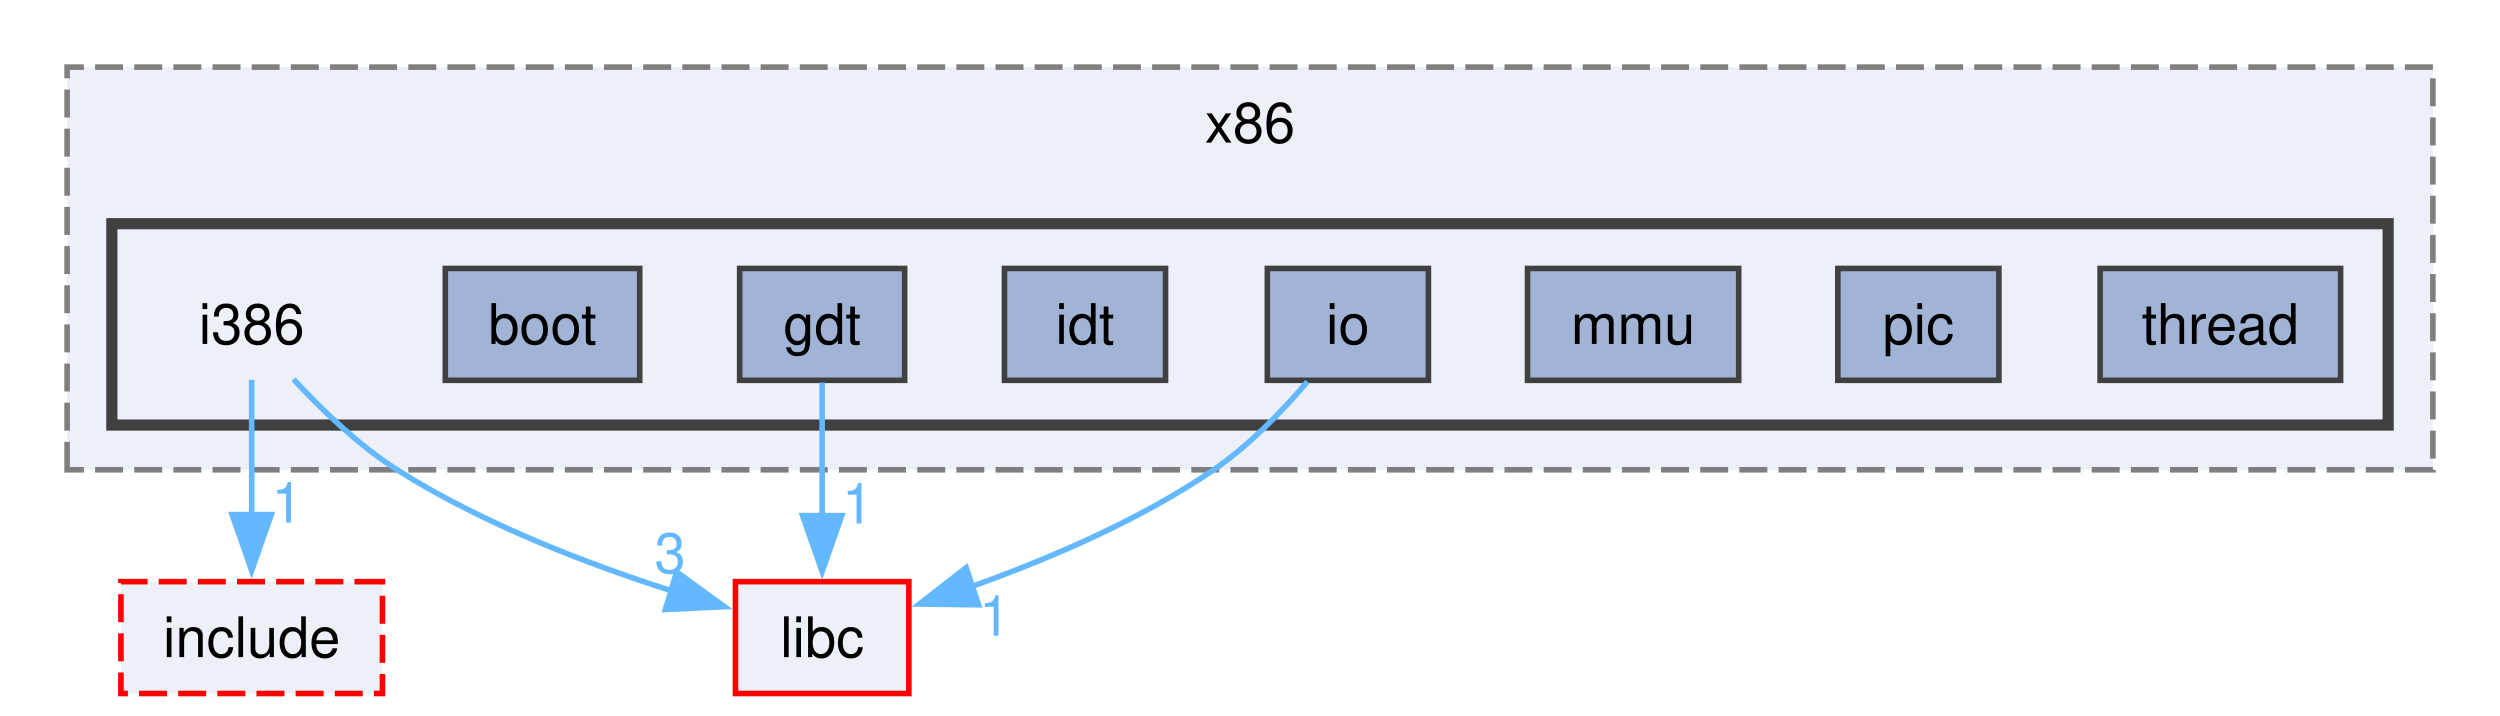
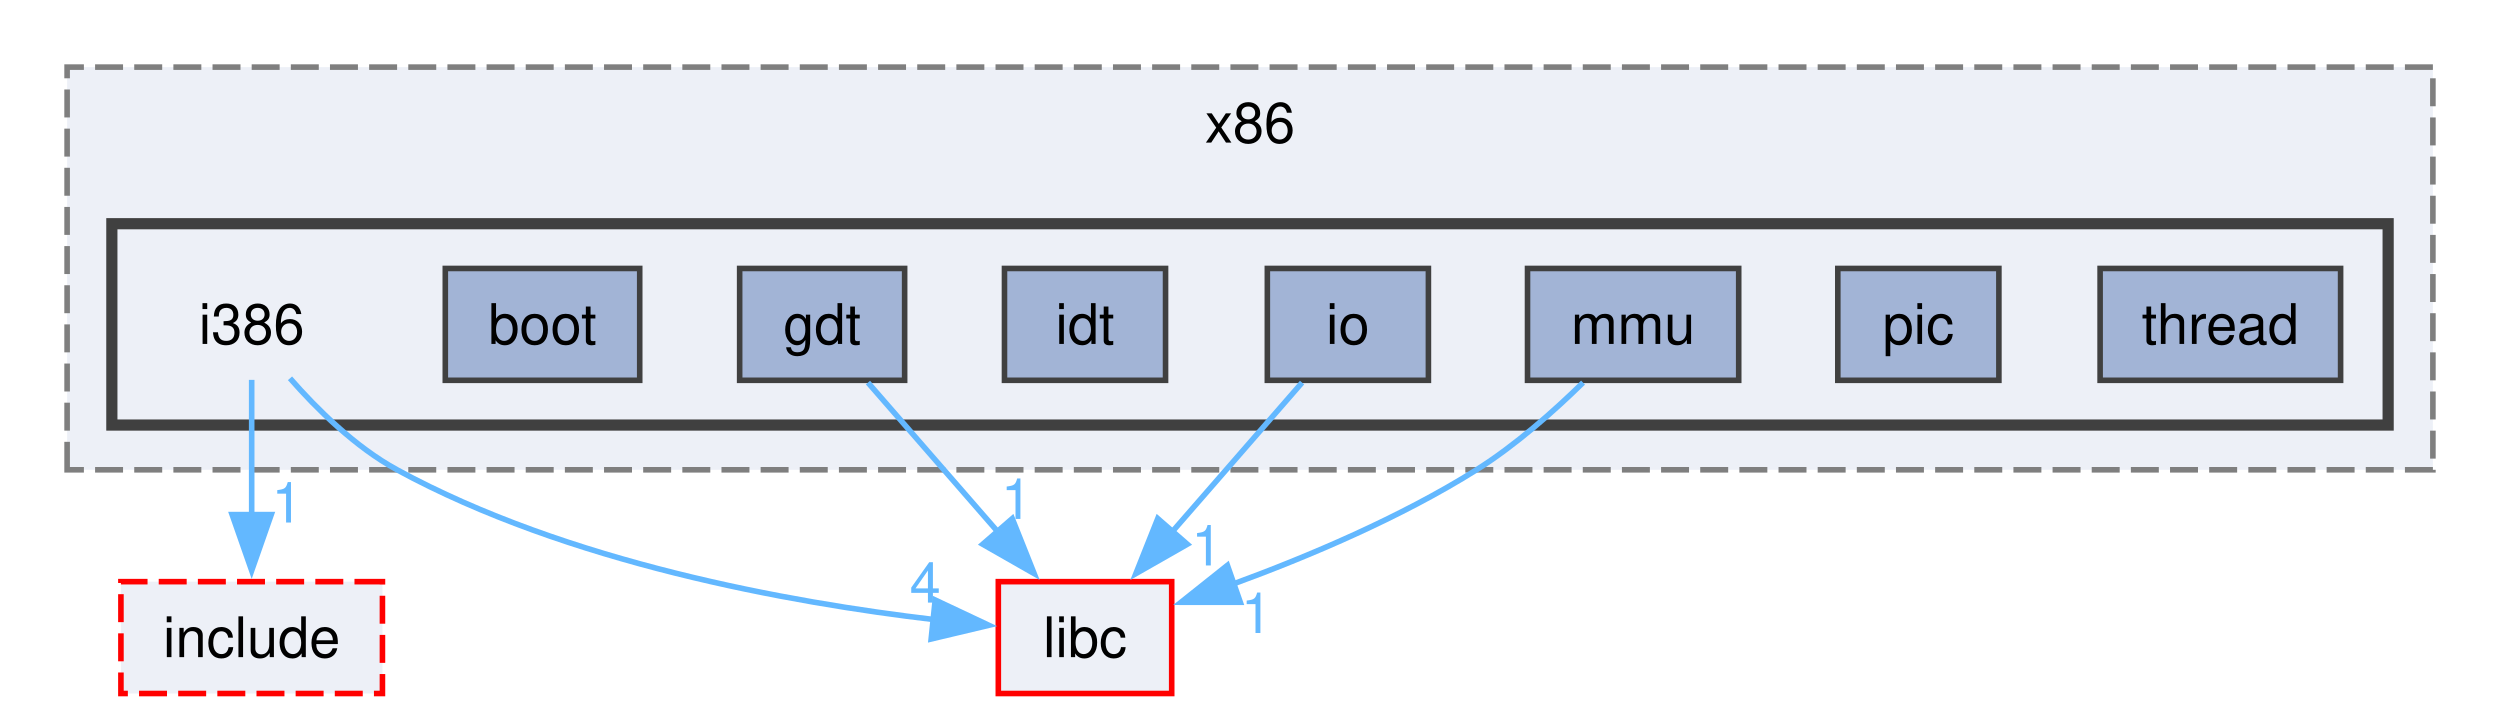
<svg xmlns="http://www.w3.org/2000/svg" xmlns:xlink="http://www.w3.org/1999/xlink" width="447pt" height="128pt" viewBox="0.00 0.00 447.00 128.00">
  <g id="graph0" class="graph" transform="scale(1 1) rotate(0) translate(4 124)">
    <g id="clust1" class="cluster">
      <g id="a_clust1">
        <a xlink:href="dir_6ff9dae608e72df64cf6f957d61fb3d9.html" target="_top" xlink:title="x86">
          <polygon fill="#edf0f7" stroke="#7f7f7f" stroke-dasharray="5,2" points="8,-40 8,-112 431,-112 431,-40 8,-40" />
          <text xml:space="preserve" text-anchor="middle" x="219.5" y="-98.5" font-family="Helvetica,sans-Serif" font-size="10.00">x86</text>
        </a>
      </g>
    </g>
    <g id="clust2" class="cluster">
      <g id="a_clust2">
        <a xlink:href="dir_360c9ccbf10f5b2ce74bca48de889854.html" target="_top">
          <polygon fill="#edf0f7" stroke="#404040" stroke-width="2" points="16,-48 16,-84 423,-84 423,-48 16,-48" />
        </a>
      </g>
    </g>
    <g id="node1" class="node">
      <text xml:space="preserve" text-anchor="middle" x="41" y="-62.5" font-family="Helvetica,sans-Serif" font-size="10.00">i386</text>
    </g>
    <g id="node9" class="node">
      <g id="a_node9">
        <a xlink:href="dir_009f605b833ac4622acd6c3c0c26c0f0.html" target="_top" xlink:title="include">
          <polygon fill="#edf0f7" stroke="red" stroke-dasharray="5,2" points="64.38,-20 17.62,-20 17.62,0 64.38,0 64.38,-20" />
          <text xml:space="preserve" text-anchor="middle" x="41" y="-6.5" font-family="Helvetica,sans-Serif" font-size="10.00">include</text>
        </a>
      </g>
    </g>
    <g id="edge1" class="edge">
      <g id="a_edge1">
        <a xlink:href="dir_000014_000019.html" target="_top">
          <path fill="none" stroke="#63b8ff" d="M41,-56.08C41,-49.48 41,-40.21 41,-31.79" />
          <polygon fill="#63b8ff" stroke="#63b8ff" points="44.5,-31.99 41,-21.99 37.5,-31.99 44.5,-31.99" />
        </a>
      </g>
      <g id="a_edge1-headlabel">
        <a xlink:href="dir_000014_000019.html" target="_top" xlink:title="1">
          <text xml:space="preserve" text-anchor="middle" x="47.34" y="-30.57" font-family="Helvetica,sans-Serif" font-size="10.00" fill="#63b8ff">1</text>
        </a>
      </g>
    </g>
    <g id="node10" class="node">
      <g id="a_node10">
        <a xlink:href="dir_fc1eb218ab426e5adb60367f98438da0.html" target="_top" xlink:title="libc">
-           <polygon fill="#edf0f7" stroke="red" points="158.5,-20 127.5,-20 127.5,0 158.5,0 158.5,-20" />
-           <text xml:space="preserve" text-anchor="middle" x="143" y="-6.5" font-family="Helvetica,sans-Serif" font-size="10.00">libc</text>
+           <polygon fill="#edf0f7" stroke="red" points="205.5,-20 174.5,-20 174.5,0 205.5,0 205.5,-20" />
+           <text xml:space="preserve" text-anchor="middle" x="190" y="-6.5" font-family="Helvetica,sans-Serif" font-size="10.00">libc</text>
        </a>
      </g>
    </g>
    <g id="edge2" class="edge">
      <g id="a_edge2">
        <a xlink:href="dir_000014_000028.html" target="_top">
-           <path fill="none" stroke="#63b8ff" d="M48.48,-56.2C53.32,-50.94 60.02,-44.43 67,-40 82.21,-30.36 101.12,-23.13 116.27,-18.3" />
-           <polygon fill="#63b8ff" stroke="#63b8ff" points="116.98,-21.74 125.55,-15.51 114.97,-15.03 116.98,-21.74" />
+           <path fill="none" stroke="#63b8ff" d="M47.85,-56.36C52.65,-50.87 59.52,-44.07 67,-40 97.44,-23.42 137.15,-16.26 163.1,-13.21" />
+           <polygon fill="#63b8ff" stroke="#63b8ff" points="163.21,-16.72 172.8,-12.2 162.49,-9.75 163.21,-16.72" />
        </a>
      </g>
      <g id="a_edge2-headlabel">
-         <a xlink:href="dir_000014_000028.html" target="_top" xlink:title="3">
-           <text xml:space="preserve" text-anchor="middle" x="115.81" y="-21.55" font-family="Helvetica,sans-Serif" font-size="10.00" fill="#63b8ff">3</text>
+         <a xlink:href="dir_000014_000028.html" target="_top" xlink:title="4">
+           <text xml:space="preserve" text-anchor="middle" x="161.43" y="-16.25" font-family="Helvetica,sans-Serif" font-size="10.00" fill="#63b8ff">4</text>
        </a>
      </g>
    </g>
    <g id="node2" class="node">
      <g id="a_node2">
        <a xlink:href="dir_14e06830c411dafc716ac3ba9d7b5a39.html" target="_top" xlink:title="boot">
          <polygon fill="#a2b4d6" stroke="#404040" points="110.38,-76 75.62,-76 75.62,-56 110.38,-56 110.38,-76" />
          <text xml:space="preserve" text-anchor="middle" x="93" y="-62.5" font-family="Helvetica,sans-Serif" font-size="10.00">boot</text>
        </a>
      </g>
    </g>
    <g id="node3" class="node">
      <g id="a_node3">
        <a xlink:href="dir_a42faa698d021a1727cb0e3a8effd61c.html" target="_top" xlink:title="gdt">
          <polygon fill="#a2b4d6" stroke="#404040" points="157.75,-76 128.25,-76 128.25,-56 157.75,-56 157.75,-76" />
          <text xml:space="preserve" text-anchor="middle" x="143" y="-62.5" font-family="Helvetica,sans-Serif" font-size="10.00">gdt</text>
        </a>
      </g>
    </g>
    <g id="edge3" class="edge">
      <g id="a_edge3">
        <a xlink:href="dir_000012_000028.html" target="_top">
-           <path fill="none" stroke="#63b8ff" d="M143,-55.59C143,-49.01 143,-39.96 143,-31.73" />
-           <polygon fill="#63b8ff" stroke="#63b8ff" points="146.5,-31.81 143,-21.81 139.5,-31.81 146.5,-31.81" />
+           <path fill="none" stroke="#63b8ff" d="M151.19,-55.59C157.59,-48.24 166.68,-37.8 174.45,-28.87" />
+           <polygon fill="#63b8ff" stroke="#63b8ff" points="176.99,-31.28 180.91,-21.44 171.71,-26.69 176.99,-31.28" />
        </a>
      </g>
      <g id="a_edge3-headlabel">
        <a xlink:href="dir_000012_000028.html" target="_top" xlink:title="1">
-           <text xml:space="preserve" text-anchor="middle" x="149.34" y="-30.39" font-family="Helvetica,sans-Serif" font-size="10.00" fill="#63b8ff">1</text>
+           <text xml:space="preserve" text-anchor="middle" x="177.76" y="-31.21" font-family="Helvetica,sans-Serif" font-size="10.00" fill="#63b8ff">1</text>
        </a>
      </g>
    </g>
    <g id="node4" class="node">
      <g id="a_node4">
        <a xlink:href="dir_606367c1e235cbdef3ba56231a385932.html" target="_top" xlink:title="idt">
          <polygon fill="#a2b4d6" stroke="#404040" points="204.4,-76 175.6,-76 175.6,-56 204.4,-56 204.4,-76" />
          <text xml:space="preserve" text-anchor="middle" x="190" y="-62.5" font-family="Helvetica,sans-Serif" font-size="10.00">idt</text>
        </a>
      </g>
    </g>
    <g id="node5" class="node">
      <g id="a_node5">
        <a xlink:href="dir_6e4b8e08e7f3bd1b02aff0671b6332bc.html" target="_top" xlink:title="io">
          <polygon fill="#a2b4d6" stroke="#404040" points="251.4,-76 222.6,-76 222.6,-56 251.4,-56 251.4,-76" />
          <text xml:space="preserve" text-anchor="middle" x="237" y="-62.5" font-family="Helvetica,sans-Serif" font-size="10.00">io</text>
        </a>
      </g>
    </g>
    <g id="edge4" class="edge">
      <g id="a_edge4">
        <a xlink:href="dir_000024_000028.html" target="_top">
-           <path fill="none" stroke="#63b8ff" d="M229.77,-55.76C225.36,-50.59 219.36,-44.34 213,-40 199.76,-30.96 183.26,-23.95 169.61,-19.09" />
-           <polygon fill="#63b8ff" stroke="#63b8ff" points="170.97,-15.86 160.38,-16 168.75,-22.5 170.97,-15.86" />
+           <path fill="none" stroke="#63b8ff" d="M228.81,-55.59C222.41,-48.24 213.32,-37.8 205.55,-28.87" />
+           <polygon fill="#63b8ff" stroke="#63b8ff" points="208.29,-26.69 199.09,-21.44 203.01,-31.28 208.29,-26.69" />
        </a>
      </g>
      <g id="a_edge4-headlabel">
        <a xlink:href="dir_000024_000028.html" target="_top" xlink:title="1">
-           <text xml:space="preserve" text-anchor="middle" x="173.85" y="-10.33" font-family="Helvetica,sans-Serif" font-size="10.00" fill="#63b8ff">1</text>
+           <text xml:space="preserve" text-anchor="middle" x="211.8" y="-22.89" font-family="Helvetica,sans-Serif" font-size="10.00" fill="#63b8ff">1</text>
        </a>
      </g>
    </g>
    <g id="node6" class="node">
      <g id="a_node6">
        <a xlink:href="dir_55d05a4694c04f59b7f162d6389bd6a2.html" target="_top" xlink:title="mmu">
          <polygon fill="#a2b4d6" stroke="#404040" points="306.88,-76 269.12,-76 269.12,-56 306.88,-56 306.88,-76" />
          <text xml:space="preserve" text-anchor="middle" x="288" y="-62.5" font-family="Helvetica,sans-Serif" font-size="10.00">mmu</text>
+         </a>
+       </g>
+     </g>
+     <g id="edge5" class="edge">
+       <g id="a_edge5">
+         <a xlink:href="dir_000034_000028.html" target="_top">
+           <path fill="none" stroke="#63b8ff" d="M279.05,-55.59C273.85,-50.49 266.95,-44.37 260,-40 246.42,-31.47 229.91,-24.49 216.33,-19.52" />
+           <polygon fill="#63b8ff" stroke="#63b8ff" points="217.77,-16.31 207.17,-16.32 215.46,-22.92 217.77,-16.31" />
+         </a>
+       </g>
+       <g id="a_edge5-headlabel">
+         <a xlink:href="dir_000034_000028.html" target="_top" xlink:title="1">
+           <text xml:space="preserve" text-anchor="middle" x="220.67" y="-10.82" font-family="Helvetica,sans-Serif" font-size="10.00" fill="#63b8ff">1</text>
        </a>
      </g>
    </g>
    <g id="node7" class="node">
      <g id="a_node7">
        <a xlink:href="dir_7377ac59d3b6b3fff6b36644edd197dc.html" target="_top" xlink:title="pic">
          <polygon fill="#a2b4d6" stroke="#404040" points="353.4,-76 324.6,-76 324.6,-56 353.4,-56 353.4,-76" />
          <text xml:space="preserve" text-anchor="middle" x="339" y="-62.5" font-family="Helvetica,sans-Serif" font-size="10.00">pic</text>
        </a>
      </g>
    </g>
    <g id="node8" class="node">
      <g id="a_node8">
        <a xlink:href="dir_58e28c396778afb976a0cd801d7667da.html" target="_top" xlink:title="thread">
          <polygon fill="#a2b4d6" stroke="#404040" points="414.5,-76 371.5,-76 371.5,-56 414.5,-56 414.5,-76" />
          <text xml:space="preserve" text-anchor="middle" x="393" y="-62.5" font-family="Helvetica,sans-Serif" font-size="10.00">thread</text>
        </a>
      </g>
    </g>
  </g>
</svg>
